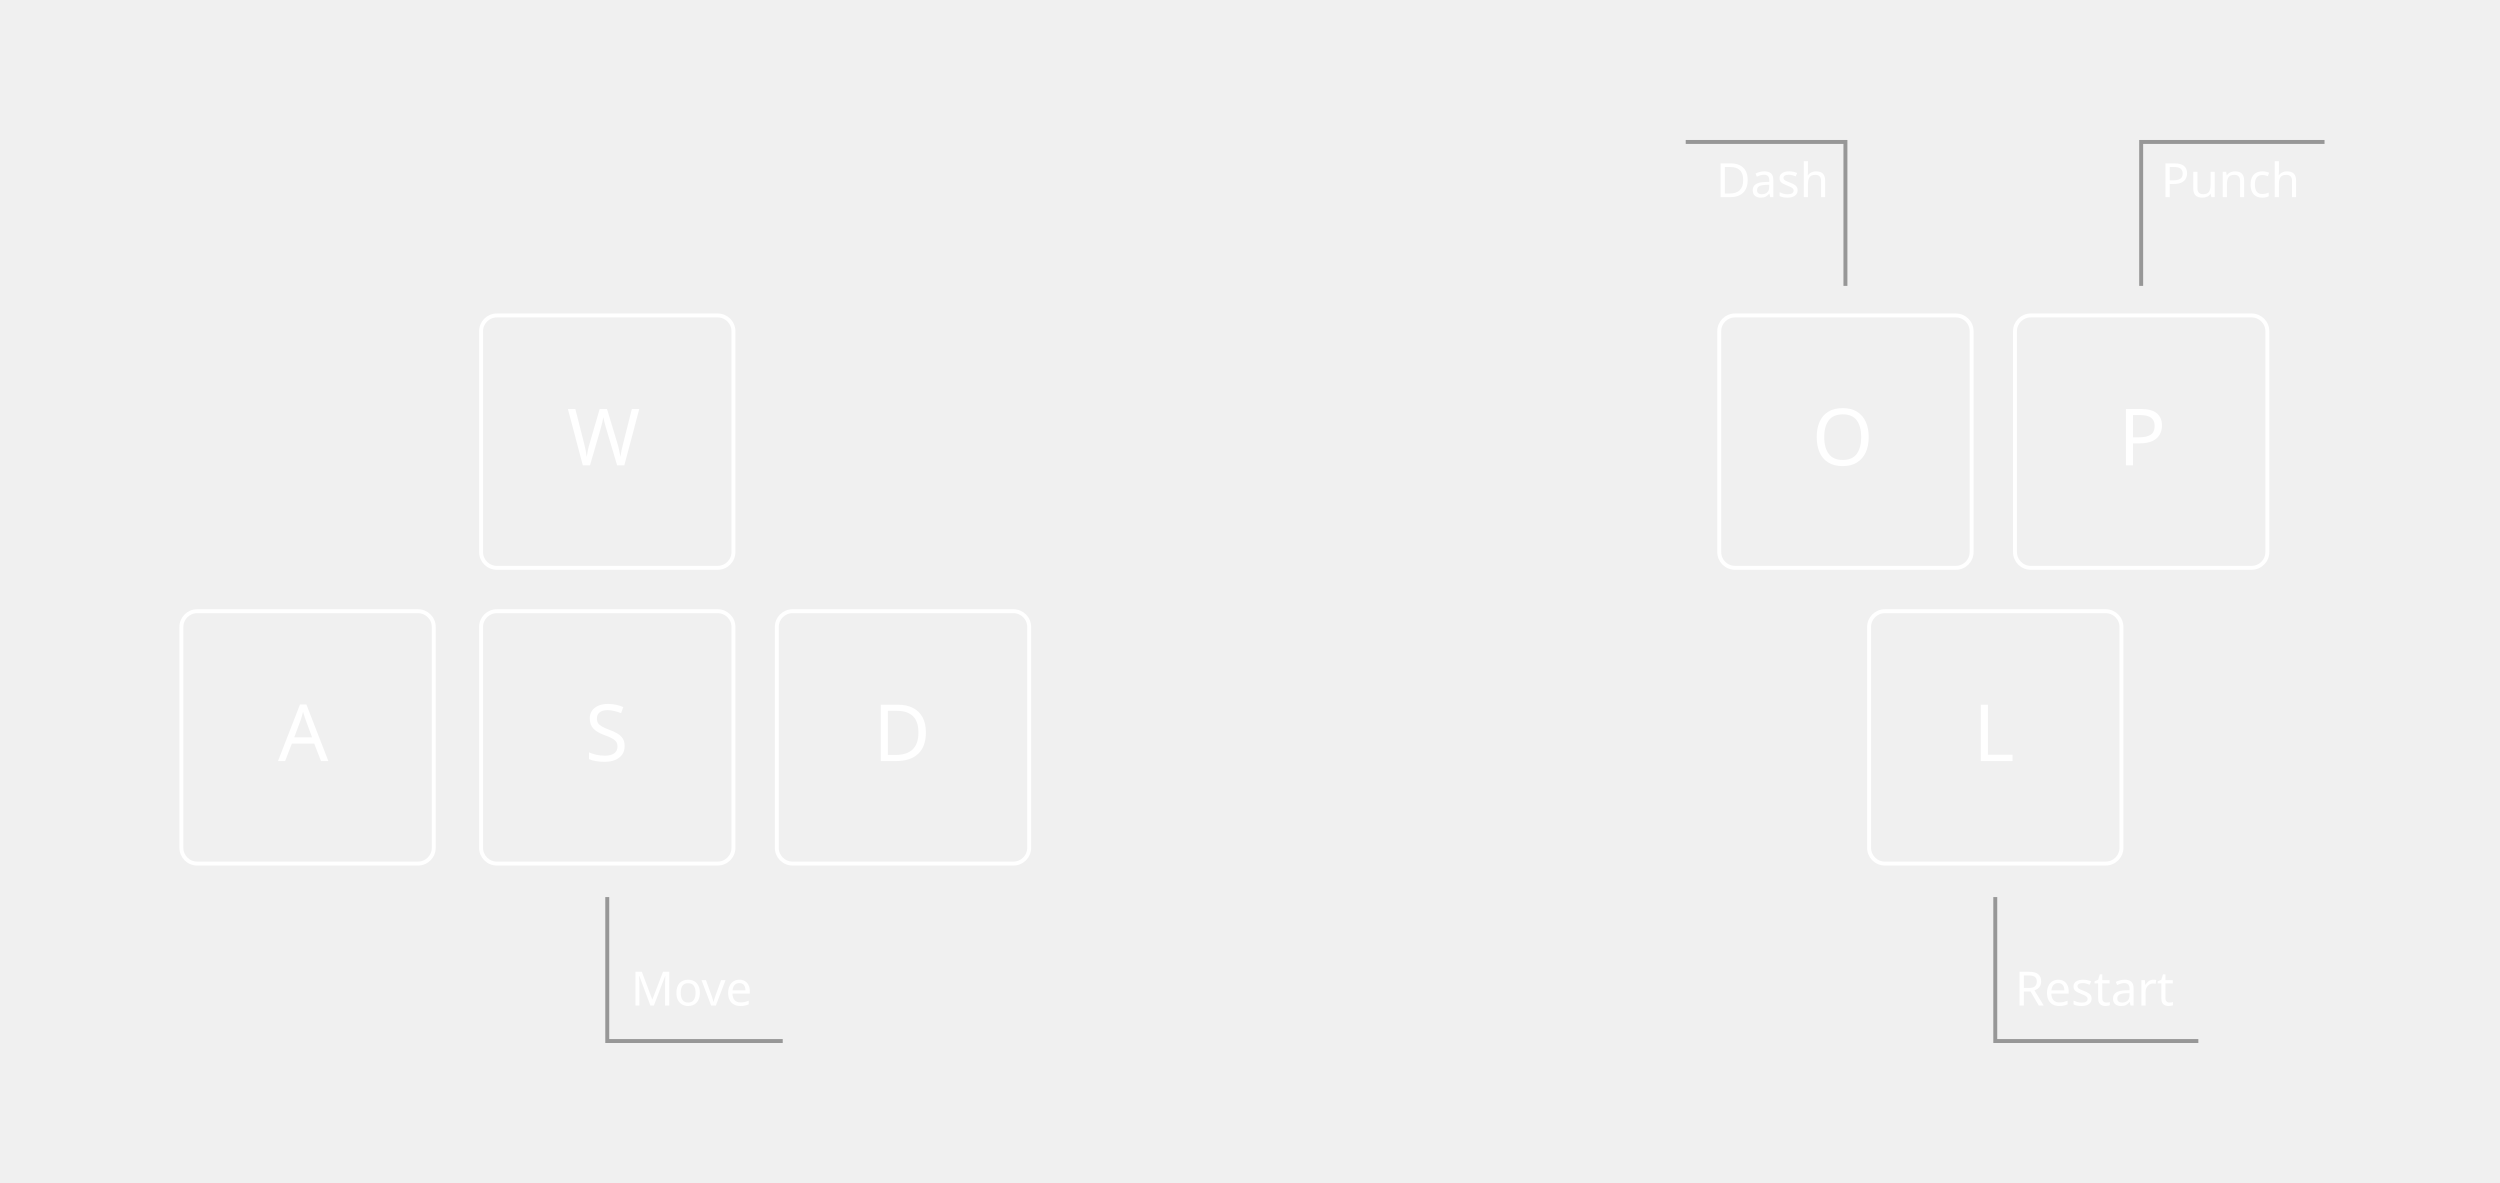
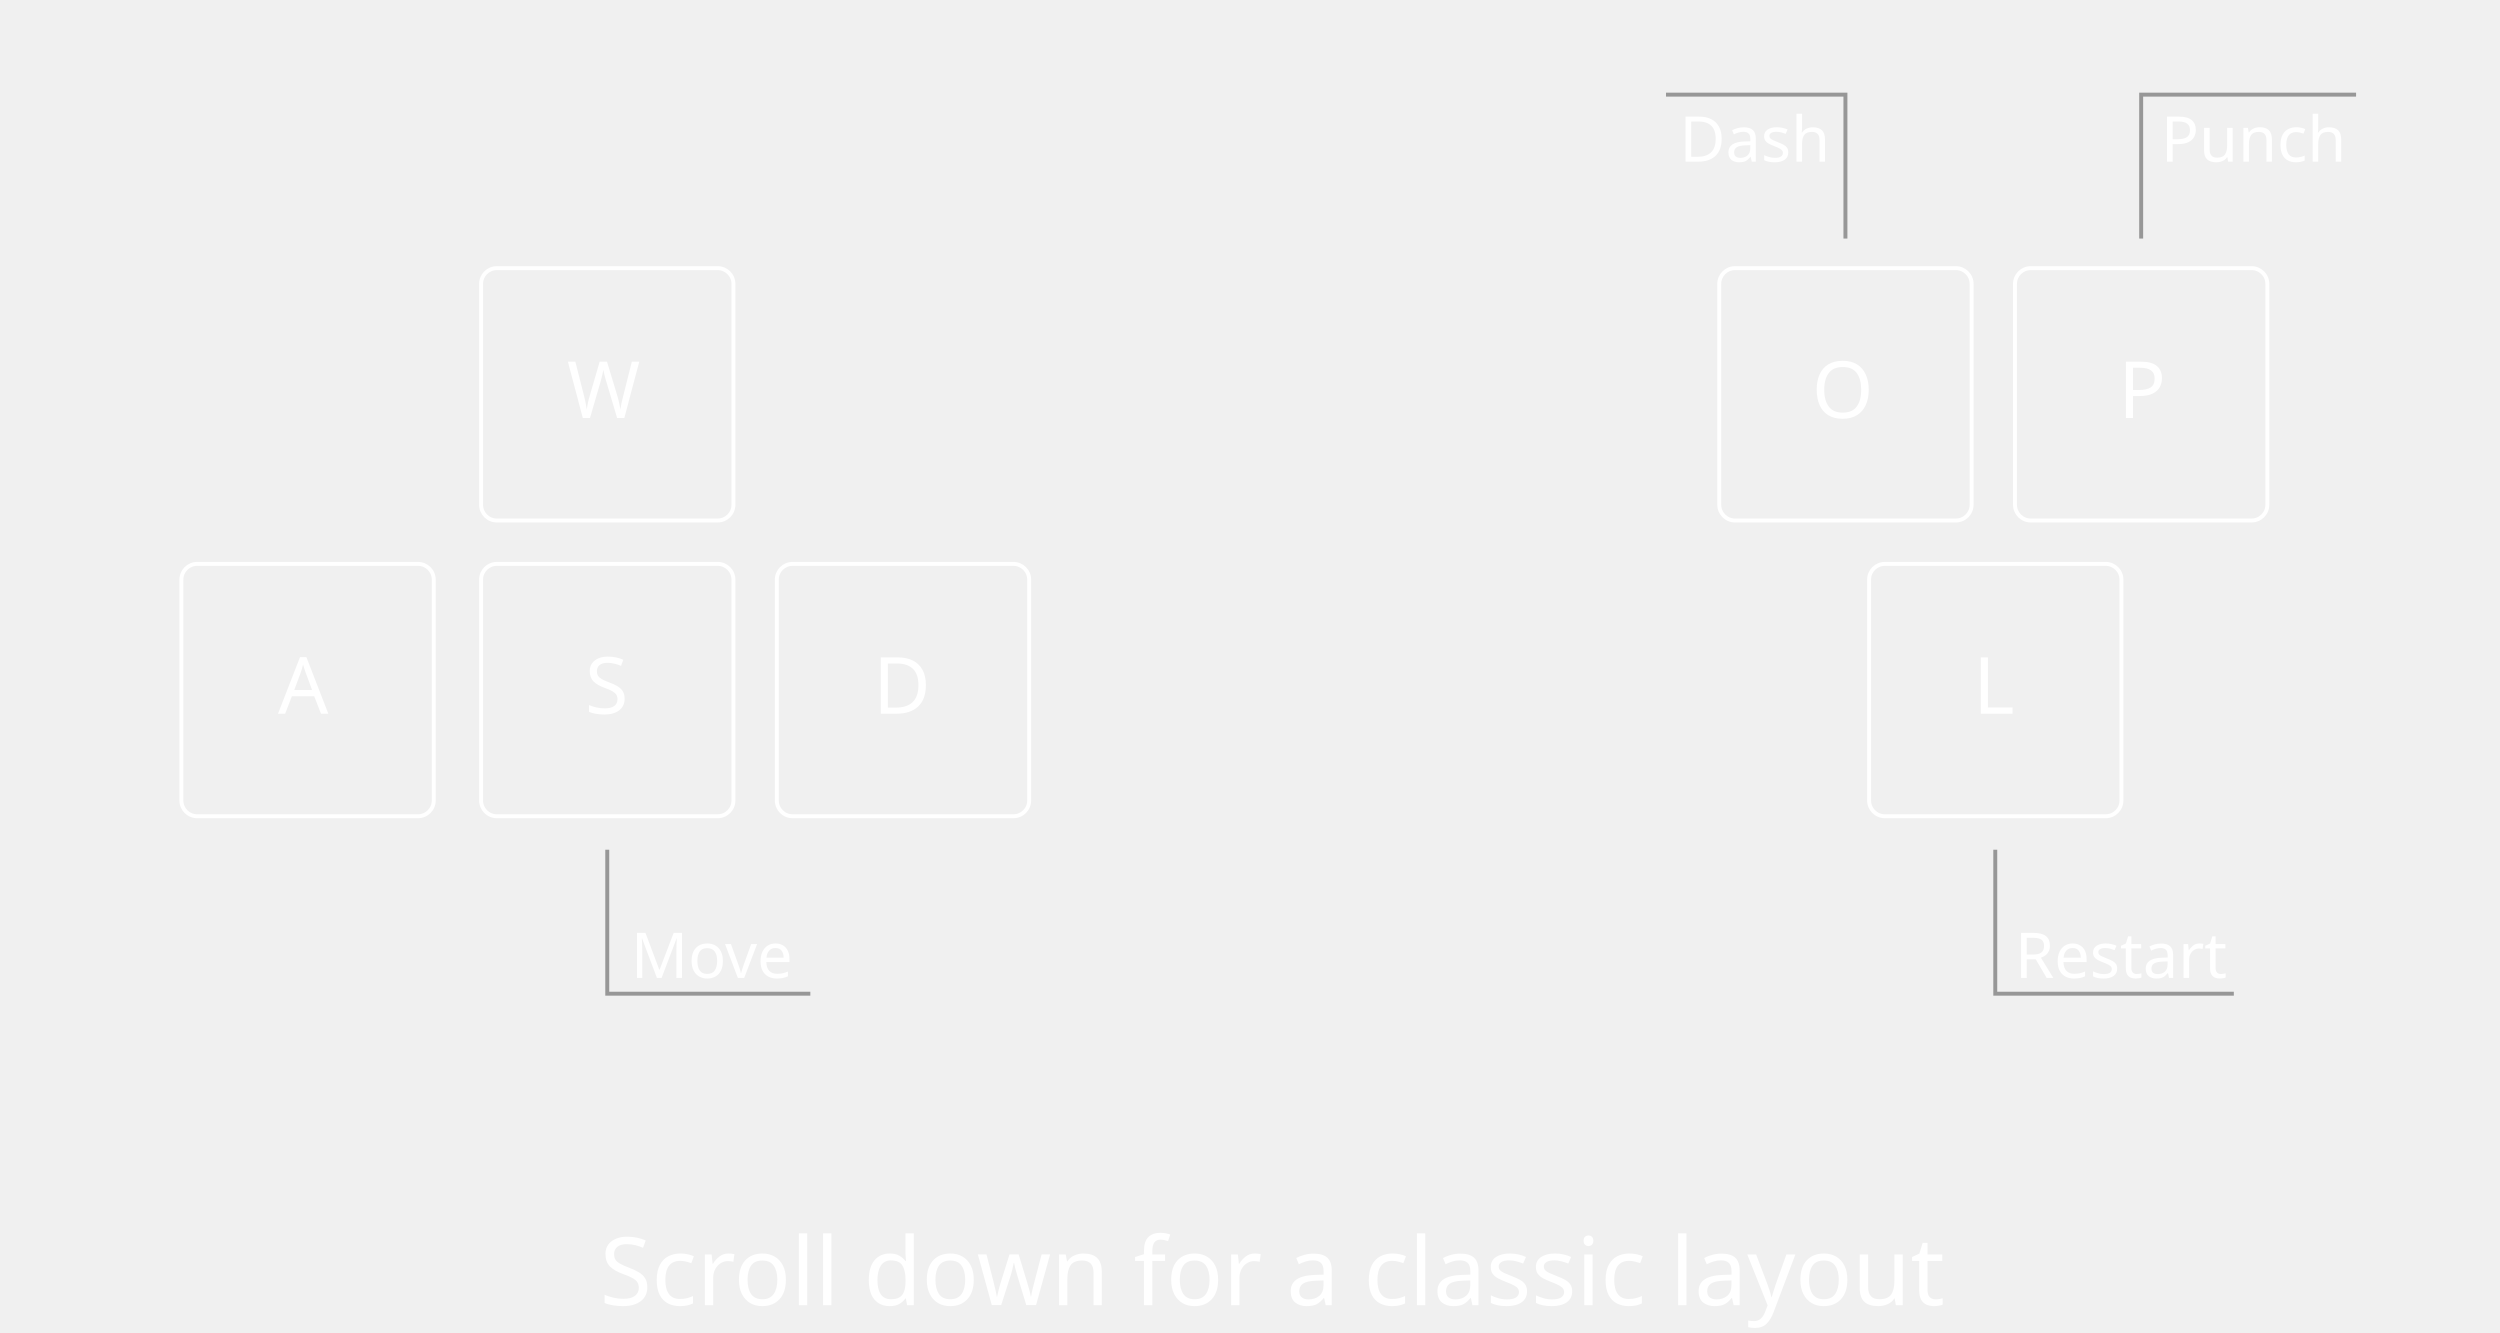
- <svg xmlns="http://www.w3.org/2000/svg" width="634px" height="300px" viewBox="0 0 634 300" version="1.1">
+ <svg xmlns="http://www.w3.org/2000/svg" width="634px" height="338px" viewBox="0 0 634 338" version="1.1">
  <g id="controls" stroke="none" stroke-width="1" fill="none" fill-rule="evenodd">
-     <rect id="Rectangle" stroke="#FFFFFF" x="46" y="155" width="64" height="64" rx="4" />
-     <rect id="Rectangle" stroke="#FFFFFF" x="122" y="155" width="64" height="64" rx="4" />
-     <rect id="Rectangle" stroke="#FFFFFF" x="197" y="155" width="64" height="64" rx="4" />
-     <rect id="Rectangle" stroke="#FFFFFF" x="122" y="80" width="64" height="64" rx="4" />
+     <rect id="Rectangle" stroke="#FFFFFF" x="46" y="143" width="64" height="64" rx="4" />
+     <rect id="Rectangle" stroke="#FFFFFF" x="122" y="143" width="64" height="64" rx="4" />
+     <rect id="Rectangle" stroke="#FFFFFF" x="197" y="143" width="64" height="64" rx="4" />
+     <rect id="Rectangle" stroke="#FFFFFF" x="122" y="68" width="64" height="64" rx="4" />
    <text id="W" font-family="AvenirNext-Regular, Avenir Next" font-size="20" font-weight="normal" fill="#FFFFFF">
-       <tspan x="143.78" y="118">W</tspan>
+       <tspan x="143.78" y="106">W</tspan>
    </text>
    <text id="A" font-family="AvenirNext-Regular, Avenir Next" font-size="20" font-weight="normal" fill="#FFFFFF">
-       <tspan x="70.5" y="193">A</tspan>
+       <tspan x="70.5" y="181">A</tspan>
    </text>
    <text id="S" font-family="AvenirNext-Regular, Avenir Next" font-size="20" font-weight="normal" fill="#FFFFFF">
-       <tspan x="148.36" y="193">S</tspan>
+       <tspan x="148.36" y="181">S</tspan>
    </text>
    <text id="D" font-family="AvenirNext-Regular, Avenir Next" font-size="20" font-weight="normal" fill="#FFFFFF">
-       <tspan x="221.43" y="193">D</tspan>
+       <tspan x="221.43" y="181">D</tspan>
    </text>
    <text id="O" font-family="AvenirNext-Regular, Avenir Next" font-size="20" font-weight="normal" fill="#FFFFFF">
-       <tspan x="459.5" y="118">O</tspan>
+       <tspan x="459.5" y="106">O</tspan>
    </text>
    <text id="P" font-family="AvenirNext-Regular, Avenir Next" font-size="20" font-weight="normal" fill="#FFFFFF">
-       <tspan x="537.2" y="118">P</tspan>
+       <tspan x="537.2" y="106">P</tspan>
    </text>
    <text id="L" font-family="AvenirNext-Regular, Avenir Next" font-size="20" font-weight="normal" fill="#FFFFFF">
-       <tspan x="500.4" y="193">L</tspan>
+       <tspan x="500.4" y="181">L</tspan>
    </text>
-     <text id="Move" font-family="AvenirNext-Regular, Avenir Next" font-size="12" font-weight="normal" fill="#FFFFFF">
-       <tspan x="160" y="255">Move</tspan>
+     <text id="Move" font-family="AvenirNext-Regular, Avenir Next" font-size="16" font-weight="normal" fill="#FFFFFF">
+       <tspan x="160" y="248">Move</tspan>
    </text>
-     <path d="M154,228 L154,264 C183.333,264 198,264 198,264" id="Line-5" stroke="#979797" stroke-linecap="square" />
-     <rect id="Rectangle" stroke="#FFFFFF" x="474" y="155" width="64" height="64" rx="4" />
-     <rect id="Rectangle" stroke="#FFFFFF" x="436" y="80" width="64" height="64" rx="4" />
-     <rect id="Rectangle" stroke="#FFFFFF" x="511" y="80" width="64" height="64" rx="4" />
-     <text id="Restart" font-family="AvenirNext-Regular, Avenir Next" font-size="12" font-weight="normal" fill="#FFFFFF">
-       <tspan x="511" y="255">Restart</tspan>
+     <path d="M154,216 L154,252 C188,252 205,252 205,252" id="Line-5" stroke="#979797" stroke-linecap="square" />
+     <rect id="Rectangle" stroke="#FFFFFF" x="474" y="143" width="64" height="64" rx="4" />
+     <rect id="Rectangle" stroke="#FFFFFF" x="436" y="68" width="64" height="64" rx="4" />
+     <rect id="Rectangle" stroke="#FFFFFF" x="511" y="68" width="64" height="64" rx="4" />
+     <text id="Restart" font-family="AvenirNext-Regular, Avenir Next" font-size="16" font-weight="normal" fill="#FFFFFF">
+       <tspan x="511" y="248">Restart</tspan>
    </text>
-     <path d="M506,228 L506,264 C540,264 557,264 557,264" id="Line-5" stroke="#979797" stroke-linecap="square" />
-     <text id="Dash" font-family="AvenirNext-Regular, Avenir Next" font-size="12" font-weight="normal" fill="#FFFFFF">
-       <tspan x="435.184" y="50">Dash</tspan>
+     <path d="M506,216 L506,252 C546,252 566,252 566,252" id="Line-5" stroke="#979797" stroke-linecap="square" />
+     <text id="Dash" font-family="AvenirNext-Regular, Avenir Next" font-size="16" font-weight="normal" fill="#FFFFFF">
+       <tspan x="425.912" y="41">Dash</tspan>
    </text>
-     <text id="Punch" font-family="AvenirNext-Regular, Avenir Next" font-size="12" font-weight="normal" fill="#FFFFFF">
-       <tspan x="548" y="50">Punch</tspan>
+     <text id="Punch" font-family="AvenirNext-Regular, Avenir Next" font-size="16" font-weight="normal" fill="#FFFFFF">
+       <tspan x="548" y="41">Punch</tspan>
    </text>
-     <polyline id="Line-6" stroke="#979797" stroke-linecap="square" points="468 72 468 36 428 36" />
-     <polyline id="Line-6" stroke="#979797" stroke-linecap="square" transform="translate(566, 54) scale(-1, 1) translate(-566, -54) " points="589 72 589 36 543 36" />
+     <polyline id="Line-6" stroke="#979797" stroke-linecap="square" points="468 60 468 24 423 24" />
+     <polyline id="Line-6" stroke="#979797" stroke-linecap="square" transform="translate(570, 42) scale(-1, 1) translate(-570, -42) " points="597 60 597 24 543 24" />
+     <text id="Scroll-down-for-a-cl" font-family="AvenirNextforINTUIT-Regular, AvenirNext forINTUIT" font-size="24" font-weight="normal" letter-spacing="-0.053" fill="#FFFFFF">
+       <tspan x="152.108" y="331">Scroll down for a classic layout</tspan>
+     </text>
  </g>
</svg>
